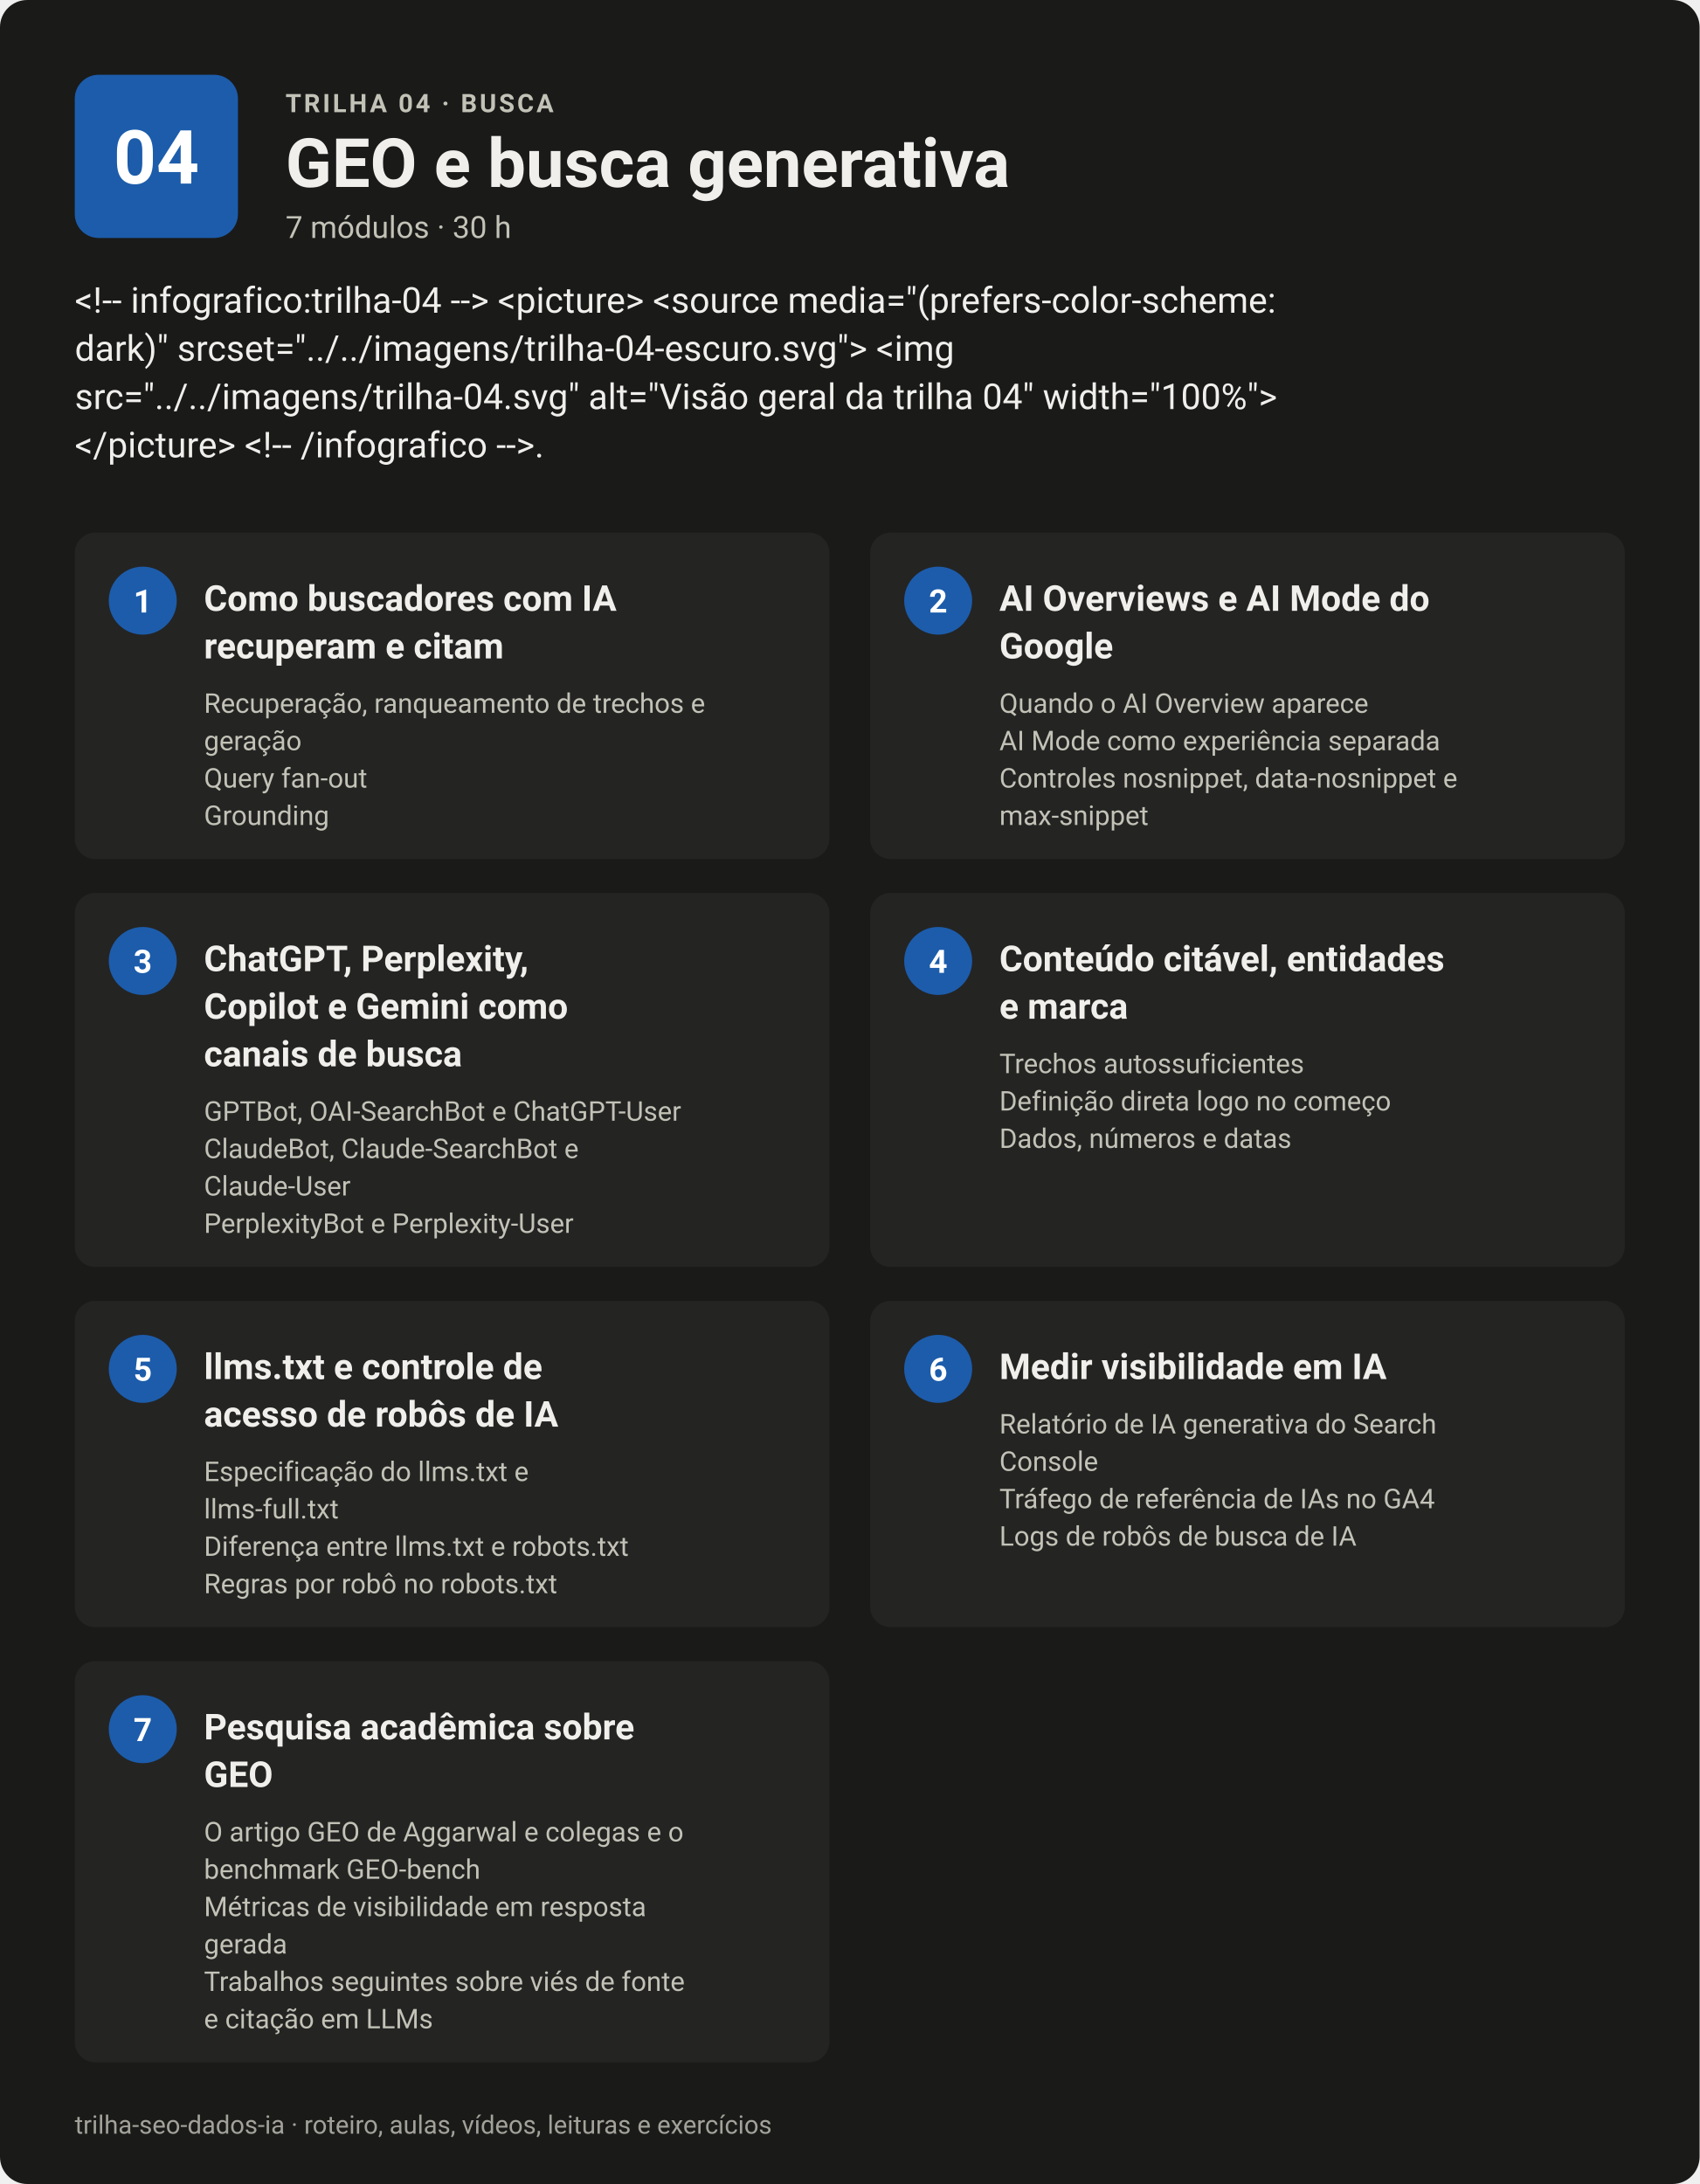
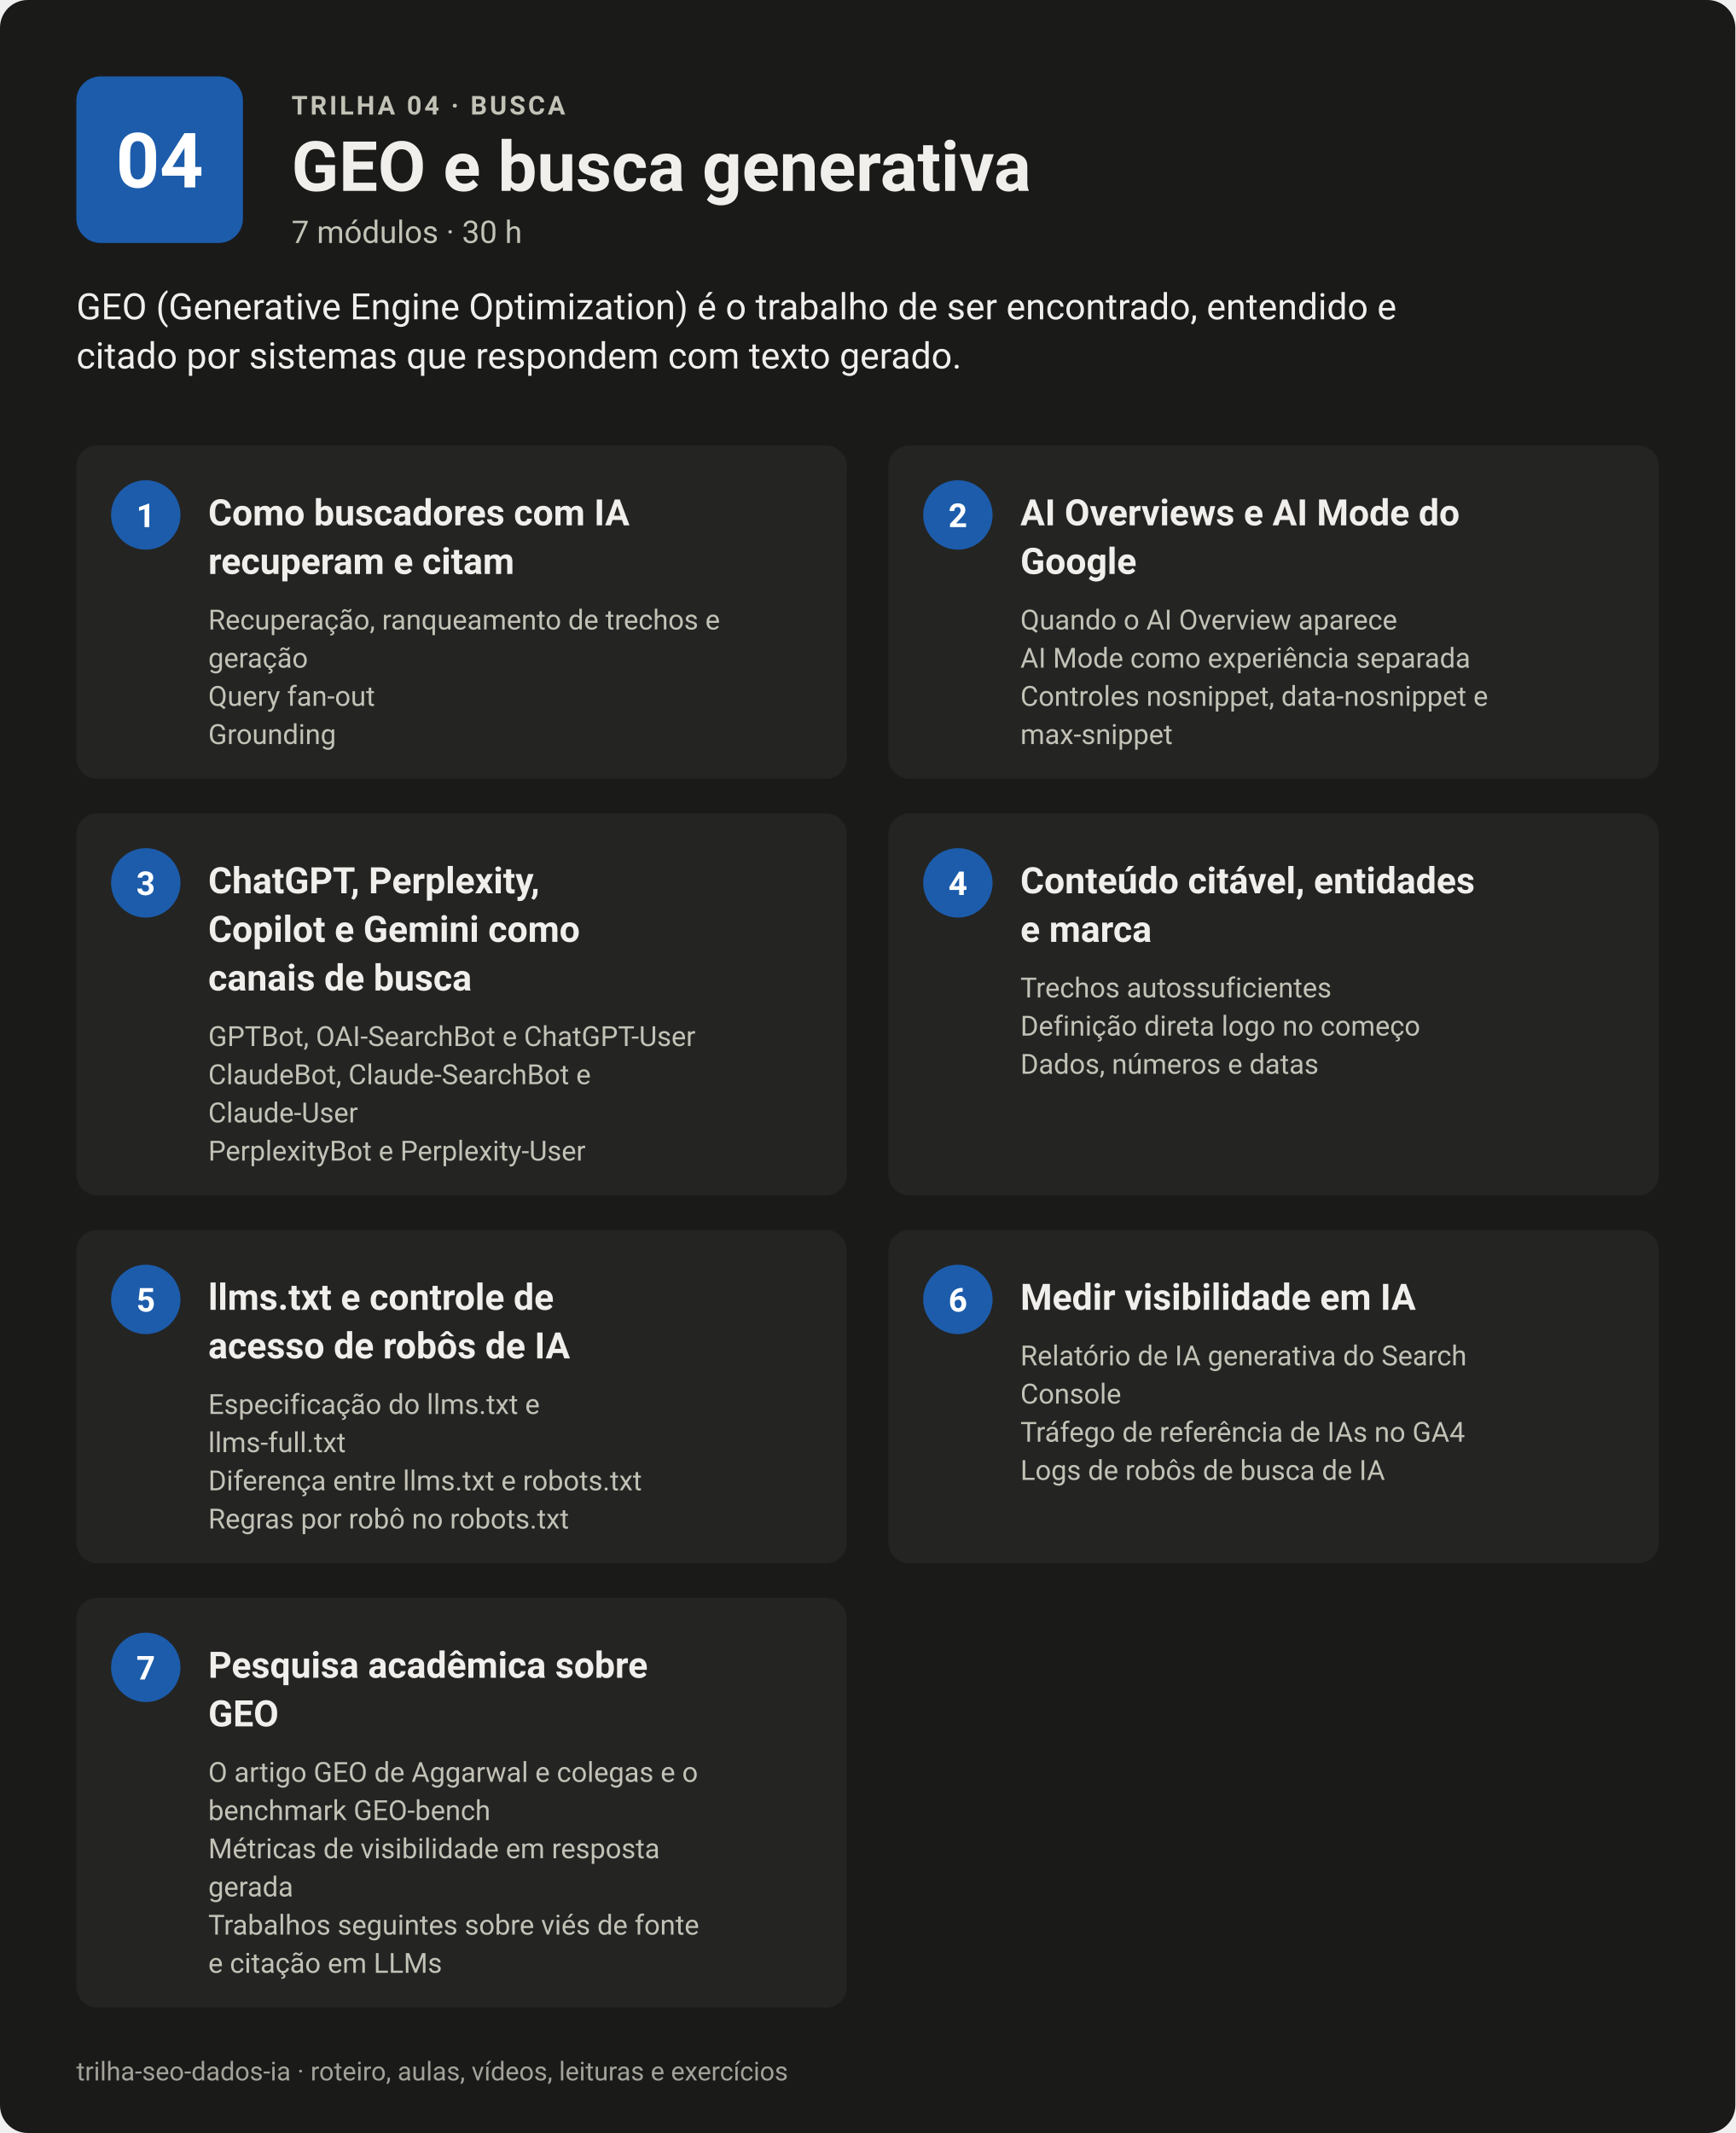
- <svg xmlns="http://www.w3.org/2000/svg" viewBox="0 0 1000 1285" width="1000" height="1285" role="img" aria-label="Trilha 04, GEO e busca generativa. Visão geral dos módulos." font-family="-apple-system, BlinkMacSystemFont, 'Segoe UI', Roboto, Helvetica, Arial, sans-serif">
+ <svg xmlns="http://www.w3.org/2000/svg" viewBox="0 0 1000 1229" width="1000" height="1229" role="img" aria-label="Trilha 04, GEO e busca generativa. Visão geral dos módulos." font-family="-apple-system, BlinkMacSystemFont, 'Segoe UI', Roboto, Helvetica, Arial, sans-serif">
  <defs>
    <marker id="seta" viewBox="0 0 10 10" refX="9" refY="5" markerWidth="8" markerHeight="8" orient="auto-start-reverse">
      <path d="M 0 0 L 10 5 L 0 10 z" fill="#a3a29a" />
    </marker>
  </defs>
  <rect width="100%" height="100%" rx="16" fill="#1a1a19" />
  <rect x="44.0" y="44.0" width="96.0" height="96.0" rx="14" fill="#1c5cab" />
  <text x="92.0" y="108.0" font-size="44" font-weight="700" fill="#ffffff" text-anchor="middle">04</text>
  <text x="168.0" y="66.0" font-size="15" font-weight="600" fill="#c3c2b7" text-anchor="start" letter-spacing="1.5">TRILHA 04 · BUSCA</text>
  <text x="168.0" y="110.0" font-size="40" font-weight="700" fill="#f0efec" text-anchor="start">GEO e busca generativa</text>
  <text x="168.0" y="140.0" font-size="18" font-weight="400" fill="#c3c2b7" text-anchor="start">7 módulos · 30 h</text>
-   <text x="44.0" y="184.0" font-size="21" font-weight="400" fill="#f0efec" text-anchor="start">&lt;!-- infografico:trilha-04 --&gt; &lt;picture&gt; &lt;source media="(prefers-color-scheme:</text>
-   <text x="44.0" y="212.3" font-size="21" font-weight="400" fill="#f0efec" text-anchor="start">dark)" srcset="../../imagens/trilha-04-escuro.svg"&gt; &lt;img</text>
-   <text x="44.0" y="240.7" font-size="21" font-weight="400" fill="#f0efec" text-anchor="start">src="../../imagens/trilha-04.svg" alt="Visão geral da trilha 04" width="100%"&gt;</text>
-   <text x="44.0" y="269.1" font-size="21" font-weight="400" fill="#f0efec" text-anchor="start">&lt;/picture&gt; &lt;!-- /infografico --&gt;.</text>
-   <rect x="44.0" y="313.4" width="444.0" height="192.0" rx="12" fill="#242423" />
-   <circle cx="84.0" cy="353.4" r="20" fill="#1c5cab" />
-   <text x="84.0" y="360.4" font-size="19" font-weight="700" fill="#ffffff" text-anchor="middle">1</text>
-   <text x="120.0" y="359.4" font-size="21" font-weight="700" fill="#f0efec" text-anchor="start">Como buscadores com IA</text>
-   <text x="120.0" y="387.4" font-size="21" font-weight="700" fill="#f0efec" text-anchor="start">recuperam e citam</text>
-   <text x="120.0" y="419.4" font-size="16" font-weight="400" fill="#c3c2b7" text-anchor="start">Recuperação, ranqueamento de trechos e</text>
-   <text x="120.0" y="441.4" font-size="16" font-weight="400" fill="#c3c2b7" text-anchor="start">geração</text>
-   <text x="120.0" y="463.4" font-size="16" font-weight="400" fill="#c3c2b7" text-anchor="start">Query fan-out</text>
-   <text x="120.0" y="485.4" font-size="16" font-weight="400" fill="#c3c2b7" text-anchor="start">Grounding</text>
-   <rect x="512.0" y="313.4" width="444.0" height="192.0" rx="12" fill="#242423" />
-   <circle cx="552.0" cy="353.4" r="20" fill="#1c5cab" />
-   <text x="552.0" y="360.4" font-size="19" font-weight="700" fill="#ffffff" text-anchor="middle">2</text>
-   <text x="588.0" y="359.4" font-size="21" font-weight="700" fill="#f0efec" text-anchor="start">AI Overviews e AI Mode do</text>
-   <text x="588.0" y="387.4" font-size="21" font-weight="700" fill="#f0efec" text-anchor="start">Google</text>
-   <text x="588.0" y="419.4" font-size="16" font-weight="400" fill="#c3c2b7" text-anchor="start">Quando o AI Overview aparece</text>
-   <text x="588.0" y="441.4" font-size="16" font-weight="400" fill="#c3c2b7" text-anchor="start">AI Mode como experiência separada</text>
-   <text x="588.0" y="463.4" font-size="16" font-weight="400" fill="#c3c2b7" text-anchor="start">Controles nosnippet, data-nosnippet e</text>
-   <text x="588.0" y="485.4" font-size="16" font-weight="400" fill="#c3c2b7" text-anchor="start">max-snippet</text>
-   <rect x="44.0" y="525.4" width="444.0" height="220.0" rx="12" fill="#242423" />
-   <circle cx="84.0" cy="565.4" r="20" fill="#1c5cab" />
-   <text x="84.0" y="572.4" font-size="19" font-weight="700" fill="#ffffff" text-anchor="middle">3</text>
-   <text x="120.0" y="571.4" font-size="21" font-weight="700" fill="#f0efec" text-anchor="start">ChatGPT, Perplexity,</text>
-   <text x="120.0" y="599.4" font-size="21" font-weight="700" fill="#f0efec" text-anchor="start">Copilot e Gemini como</text>
-   <text x="120.0" y="627.4" font-size="21" font-weight="700" fill="#f0efec" text-anchor="start">canais de busca</text>
-   <text x="120.0" y="659.4" font-size="16" font-weight="400" fill="#c3c2b7" text-anchor="start">GPTBot, OAI-SearchBot e ChatGPT-User</text>
-   <text x="120.0" y="681.4" font-size="16" font-weight="400" fill="#c3c2b7" text-anchor="start">ClaudeBot, Claude-SearchBot e</text>
-   <text x="120.0" y="703.4" font-size="16" font-weight="400" fill="#c3c2b7" text-anchor="start">Claude-User</text>
-   <text x="120.0" y="725.4" font-size="16" font-weight="400" fill="#c3c2b7" text-anchor="start">PerplexityBot e Perplexity-User</text>
-   <rect x="512.0" y="525.4" width="444.0" height="220.0" rx="12" fill="#242423" />
-   <circle cx="552.0" cy="565.4" r="20" fill="#1c5cab" />
-   <text x="552.0" y="572.4" font-size="19" font-weight="700" fill="#ffffff" text-anchor="middle">4</text>
-   <text x="588.0" y="571.4" font-size="21" font-weight="700" fill="#f0efec" text-anchor="start">Conteúdo citável, entidades</text>
-   <text x="588.0" y="599.4" font-size="21" font-weight="700" fill="#f0efec" text-anchor="start">e marca</text>
-   <text x="588.0" y="631.4" font-size="16" font-weight="400" fill="#c3c2b7" text-anchor="start">Trechos autossuficientes</text>
-   <text x="588.0" y="653.4" font-size="16" font-weight="400" fill="#c3c2b7" text-anchor="start">Definição direta logo no começo</text>
-   <text x="588.0" y="675.4" font-size="16" font-weight="400" fill="#c3c2b7" text-anchor="start">Dados, números e datas</text>
-   <rect x="44.0" y="765.4" width="444.0" height="192.0" rx="12" fill="#242423" />
-   <circle cx="84.0" cy="805.4" r="20" fill="#1c5cab" />
-   <text x="84.0" y="812.4" font-size="19" font-weight="700" fill="#ffffff" text-anchor="middle">5</text>
-   <text x="120.0" y="811.4" font-size="21" font-weight="700" fill="#f0efec" text-anchor="start">llms.txt e controle de</text>
-   <text x="120.0" y="839.4" font-size="21" font-weight="700" fill="#f0efec" text-anchor="start">acesso de robôs de IA</text>
-   <text x="120.0" y="871.4" font-size="16" font-weight="400" fill="#c3c2b7" text-anchor="start">Especificação do llms.txt e</text>
-   <text x="120.0" y="893.4" font-size="16" font-weight="400" fill="#c3c2b7" text-anchor="start">llms-full.txt</text>
-   <text x="120.0" y="915.4" font-size="16" font-weight="400" fill="#c3c2b7" text-anchor="start">Diferença entre llms.txt e robots.txt</text>
-   <text x="120.0" y="937.4" font-size="16" font-weight="400" fill="#c3c2b7" text-anchor="start">Regras por robô no robots.txt</text>
-   <rect x="512.0" y="765.4" width="444.0" height="192.0" rx="12" fill="#242423" />
-   <circle cx="552.0" cy="805.4" r="20" fill="#1c5cab" />
-   <text x="552.0" y="812.4" font-size="19" font-weight="700" fill="#ffffff" text-anchor="middle">6</text>
-   <text x="588.0" y="811.4" font-size="21" font-weight="700" fill="#f0efec" text-anchor="start">Medir visibilidade em IA</text>
-   <text x="588.0" y="843.4" font-size="16" font-weight="400" fill="#c3c2b7" text-anchor="start">Relatório de IA generativa do Search</text>
-   <text x="588.0" y="865.4" font-size="16" font-weight="400" fill="#c3c2b7" text-anchor="start">Console</text>
-   <text x="588.0" y="887.4" font-size="16" font-weight="400" fill="#c3c2b7" text-anchor="start">Tráfego de referência de IAs no GA4</text>
-   <text x="588.0" y="909.4" font-size="16" font-weight="400" fill="#c3c2b7" text-anchor="start">Logs de robôs de busca de IA</text>
-   <rect x="44.0" y="977.4" width="444.0" height="236.0" rx="12" fill="#242423" />
-   <circle cx="84.0" cy="1017.4" r="20" fill="#1c5cab" />
-   <text x="84.0" y="1024.4" font-size="19" font-weight="700" fill="#ffffff" text-anchor="middle">7</text>
-   <text x="120.0" y="1023.4" font-size="21" font-weight="700" fill="#f0efec" text-anchor="start">Pesquisa acadêmica sobre</text>
-   <text x="120.0" y="1051.4" font-size="21" font-weight="700" fill="#f0efec" text-anchor="start">GEO</text>
-   <text x="120.0" y="1083.4" font-size="16" font-weight="400" fill="#c3c2b7" text-anchor="start">O artigo GEO de Aggarwal e colegas e o</text>
-   <text x="120.0" y="1105.4" font-size="16" font-weight="400" fill="#c3c2b7" text-anchor="start">benchmark GEO-bench</text>
-   <text x="120.0" y="1127.4" font-size="16" font-weight="400" fill="#c3c2b7" text-anchor="start">Métricas de visibilidade em resposta</text>
-   <text x="120.0" y="1149.4" font-size="16" font-weight="400" fill="#c3c2b7" text-anchor="start">gerada</text>
-   <text x="120.0" y="1171.4" font-size="16" font-weight="400" fill="#c3c2b7" text-anchor="start">Trabalhos seguintes sobre viés de fonte</text>
-   <text x="120.0" y="1193.4" font-size="16" font-weight="400" fill="#c3c2b7" text-anchor="start">e citação em LLMs</text>
-   <text x="44.0" y="1255.4" font-size="15" font-weight="400" fill="#a3a29a" text-anchor="start">trilha-seo-dados-ia · roteiro, aulas, vídeos, leituras e exercícios</text>
+   <text x="44.0" y="184.0" font-size="21" font-weight="400" fill="#f0efec" text-anchor="start">GEO (Generative Engine Optimization) é o trabalho de ser encontrado, entendido e</text>
+   <text x="44.0" y="212.3" font-size="21" font-weight="400" fill="#f0efec" text-anchor="start">citado por sistemas que respondem com texto gerado.</text>
+   <rect x="44.0" y="256.7" width="444.0" height="192.0" rx="12" fill="#242423" />
+   <circle cx="84.0" cy="296.7" r="20" fill="#1c5cab" />
+   <text x="84.0" y="303.7" font-size="19" font-weight="700" fill="#ffffff" text-anchor="middle">1</text>
+   <text x="120.0" y="302.7" font-size="21" font-weight="700" fill="#f0efec" text-anchor="start">Como buscadores com IA</text>
+   <text x="120.0" y="330.7" font-size="21" font-weight="700" fill="#f0efec" text-anchor="start">recuperam e citam</text>
+   <text x="120.0" y="362.7" font-size="16" font-weight="400" fill="#c3c2b7" text-anchor="start">Recuperação, ranqueamento de trechos e</text>
+   <text x="120.0" y="384.7" font-size="16" font-weight="400" fill="#c3c2b7" text-anchor="start">geração</text>
+   <text x="120.0" y="406.7" font-size="16" font-weight="400" fill="#c3c2b7" text-anchor="start">Query fan-out</text>
+   <text x="120.0" y="428.7" font-size="16" font-weight="400" fill="#c3c2b7" text-anchor="start">Grounding</text>
+   <rect x="512.0" y="256.7" width="444.0" height="192.0" rx="12" fill="#242423" />
+   <circle cx="552.0" cy="296.7" r="20" fill="#1c5cab" />
+   <text x="552.0" y="303.7" font-size="19" font-weight="700" fill="#ffffff" text-anchor="middle">2</text>
+   <text x="588.0" y="302.7" font-size="21" font-weight="700" fill="#f0efec" text-anchor="start">AI Overviews e AI Mode do</text>
+   <text x="588.0" y="330.7" font-size="21" font-weight="700" fill="#f0efec" text-anchor="start">Google</text>
+   <text x="588.0" y="362.7" font-size="16" font-weight="400" fill="#c3c2b7" text-anchor="start">Quando o AI Overview aparece</text>
+   <text x="588.0" y="384.7" font-size="16" font-weight="400" fill="#c3c2b7" text-anchor="start">AI Mode como experiência separada</text>
+   <text x="588.0" y="406.7" font-size="16" font-weight="400" fill="#c3c2b7" text-anchor="start">Controles nosnippet, data-nosnippet e</text>
+   <text x="588.0" y="428.7" font-size="16" font-weight="400" fill="#c3c2b7" text-anchor="start">max-snippet</text>
+   <rect x="44.0" y="468.7" width="444.0" height="220.0" rx="12" fill="#242423" />
+   <circle cx="84.0" cy="508.7" r="20" fill="#1c5cab" />
+   <text x="84.0" y="515.7" font-size="19" font-weight="700" fill="#ffffff" text-anchor="middle">3</text>
+   <text x="120.0" y="514.7" font-size="21" font-weight="700" fill="#f0efec" text-anchor="start">ChatGPT, Perplexity,</text>
+   <text x="120.0" y="542.7" font-size="21" font-weight="700" fill="#f0efec" text-anchor="start">Copilot e Gemini como</text>
+   <text x="120.0" y="570.7" font-size="21" font-weight="700" fill="#f0efec" text-anchor="start">canais de busca</text>
+   <text x="120.0" y="602.7" font-size="16" font-weight="400" fill="#c3c2b7" text-anchor="start">GPTBot, OAI-SearchBot e ChatGPT-User</text>
+   <text x="120.0" y="624.7" font-size="16" font-weight="400" fill="#c3c2b7" text-anchor="start">ClaudeBot, Claude-SearchBot e</text>
+   <text x="120.0" y="646.7" font-size="16" font-weight="400" fill="#c3c2b7" text-anchor="start">Claude-User</text>
+   <text x="120.0" y="668.7" font-size="16" font-weight="400" fill="#c3c2b7" text-anchor="start">PerplexityBot e Perplexity-User</text>
+   <rect x="512.0" y="468.7" width="444.0" height="220.0" rx="12" fill="#242423" />
+   <circle cx="552.0" cy="508.7" r="20" fill="#1c5cab" />
+   <text x="552.0" y="515.7" font-size="19" font-weight="700" fill="#ffffff" text-anchor="middle">4</text>
+   <text x="588.0" y="514.7" font-size="21" font-weight="700" fill="#f0efec" text-anchor="start">Conteúdo citável, entidades</text>
+   <text x="588.0" y="542.7" font-size="21" font-weight="700" fill="#f0efec" text-anchor="start">e marca</text>
+   <text x="588.0" y="574.7" font-size="16" font-weight="400" fill="#c3c2b7" text-anchor="start">Trechos autossuficientes</text>
+   <text x="588.0" y="596.7" font-size="16" font-weight="400" fill="#c3c2b7" text-anchor="start">Definição direta logo no começo</text>
+   <text x="588.0" y="618.7" font-size="16" font-weight="400" fill="#c3c2b7" text-anchor="start">Dados, números e datas</text>
+   <rect x="44.0" y="708.7" width="444.0" height="192.0" rx="12" fill="#242423" />
+   <circle cx="84.0" cy="748.7" r="20" fill="#1c5cab" />
+   <text x="84.0" y="755.7" font-size="19" font-weight="700" fill="#ffffff" text-anchor="middle">5</text>
+   <text x="120.0" y="754.7" font-size="21" font-weight="700" fill="#f0efec" text-anchor="start">llms.txt e controle de</text>
+   <text x="120.0" y="782.7" font-size="21" font-weight="700" fill="#f0efec" text-anchor="start">acesso de robôs de IA</text>
+   <text x="120.0" y="814.7" font-size="16" font-weight="400" fill="#c3c2b7" text-anchor="start">Especificação do llms.txt e</text>
+   <text x="120.0" y="836.7" font-size="16" font-weight="400" fill="#c3c2b7" text-anchor="start">llms-full.txt</text>
+   <text x="120.0" y="858.7" font-size="16" font-weight="400" fill="#c3c2b7" text-anchor="start">Diferença entre llms.txt e robots.txt</text>
+   <text x="120.0" y="880.7" font-size="16" font-weight="400" fill="#c3c2b7" text-anchor="start">Regras por robô no robots.txt</text>
+   <rect x="512.0" y="708.7" width="444.0" height="192.0" rx="12" fill="#242423" />
+   <circle cx="552.0" cy="748.7" r="20" fill="#1c5cab" />
+   <text x="552.0" y="755.7" font-size="19" font-weight="700" fill="#ffffff" text-anchor="middle">6</text>
+   <text x="588.0" y="754.7" font-size="21" font-weight="700" fill="#f0efec" text-anchor="start">Medir visibilidade em IA</text>
+   <text x="588.0" y="786.7" font-size="16" font-weight="400" fill="#c3c2b7" text-anchor="start">Relatório de IA generativa do Search</text>
+   <text x="588.0" y="808.7" font-size="16" font-weight="400" fill="#c3c2b7" text-anchor="start">Console</text>
+   <text x="588.0" y="830.7" font-size="16" font-weight="400" fill="#c3c2b7" text-anchor="start">Tráfego de referência de IAs no GA4</text>
+   <text x="588.0" y="852.7" font-size="16" font-weight="400" fill="#c3c2b7" text-anchor="start">Logs de robôs de busca de IA</text>
+   <rect x="44.0" y="920.7" width="444.0" height="236.0" rx="12" fill="#242423" />
+   <circle cx="84.0" cy="960.7" r="20" fill="#1c5cab" />
+   <text x="84.0" y="967.7" font-size="19" font-weight="700" fill="#ffffff" text-anchor="middle">7</text>
+   <text x="120.0" y="966.7" font-size="21" font-weight="700" fill="#f0efec" text-anchor="start">Pesquisa acadêmica sobre</text>
+   <text x="120.0" y="994.7" font-size="21" font-weight="700" fill="#f0efec" text-anchor="start">GEO</text>
+   <text x="120.0" y="1026.7" font-size="16" font-weight="400" fill="#c3c2b7" text-anchor="start">O artigo GEO de Aggarwal e colegas e o</text>
+   <text x="120.0" y="1048.7" font-size="16" font-weight="400" fill="#c3c2b7" text-anchor="start">benchmark GEO-bench</text>
+   <text x="120.0" y="1070.7" font-size="16" font-weight="400" fill="#c3c2b7" text-anchor="start">Métricas de visibilidade em resposta</text>
+   <text x="120.0" y="1092.7" font-size="16" font-weight="400" fill="#c3c2b7" text-anchor="start">gerada</text>
+   <text x="120.0" y="1114.7" font-size="16" font-weight="400" fill="#c3c2b7" text-anchor="start">Trabalhos seguintes sobre viés de fonte</text>
+   <text x="120.0" y="1136.7" font-size="16" font-weight="400" fill="#c3c2b7" text-anchor="start">e citação em LLMs</text>
+   <text x="44.0" y="1198.7" font-size="15" font-weight="400" fill="#a3a29a" text-anchor="start">trilha-seo-dados-ia · roteiro, aulas, vídeos, leituras e exercícios</text>
</svg>
